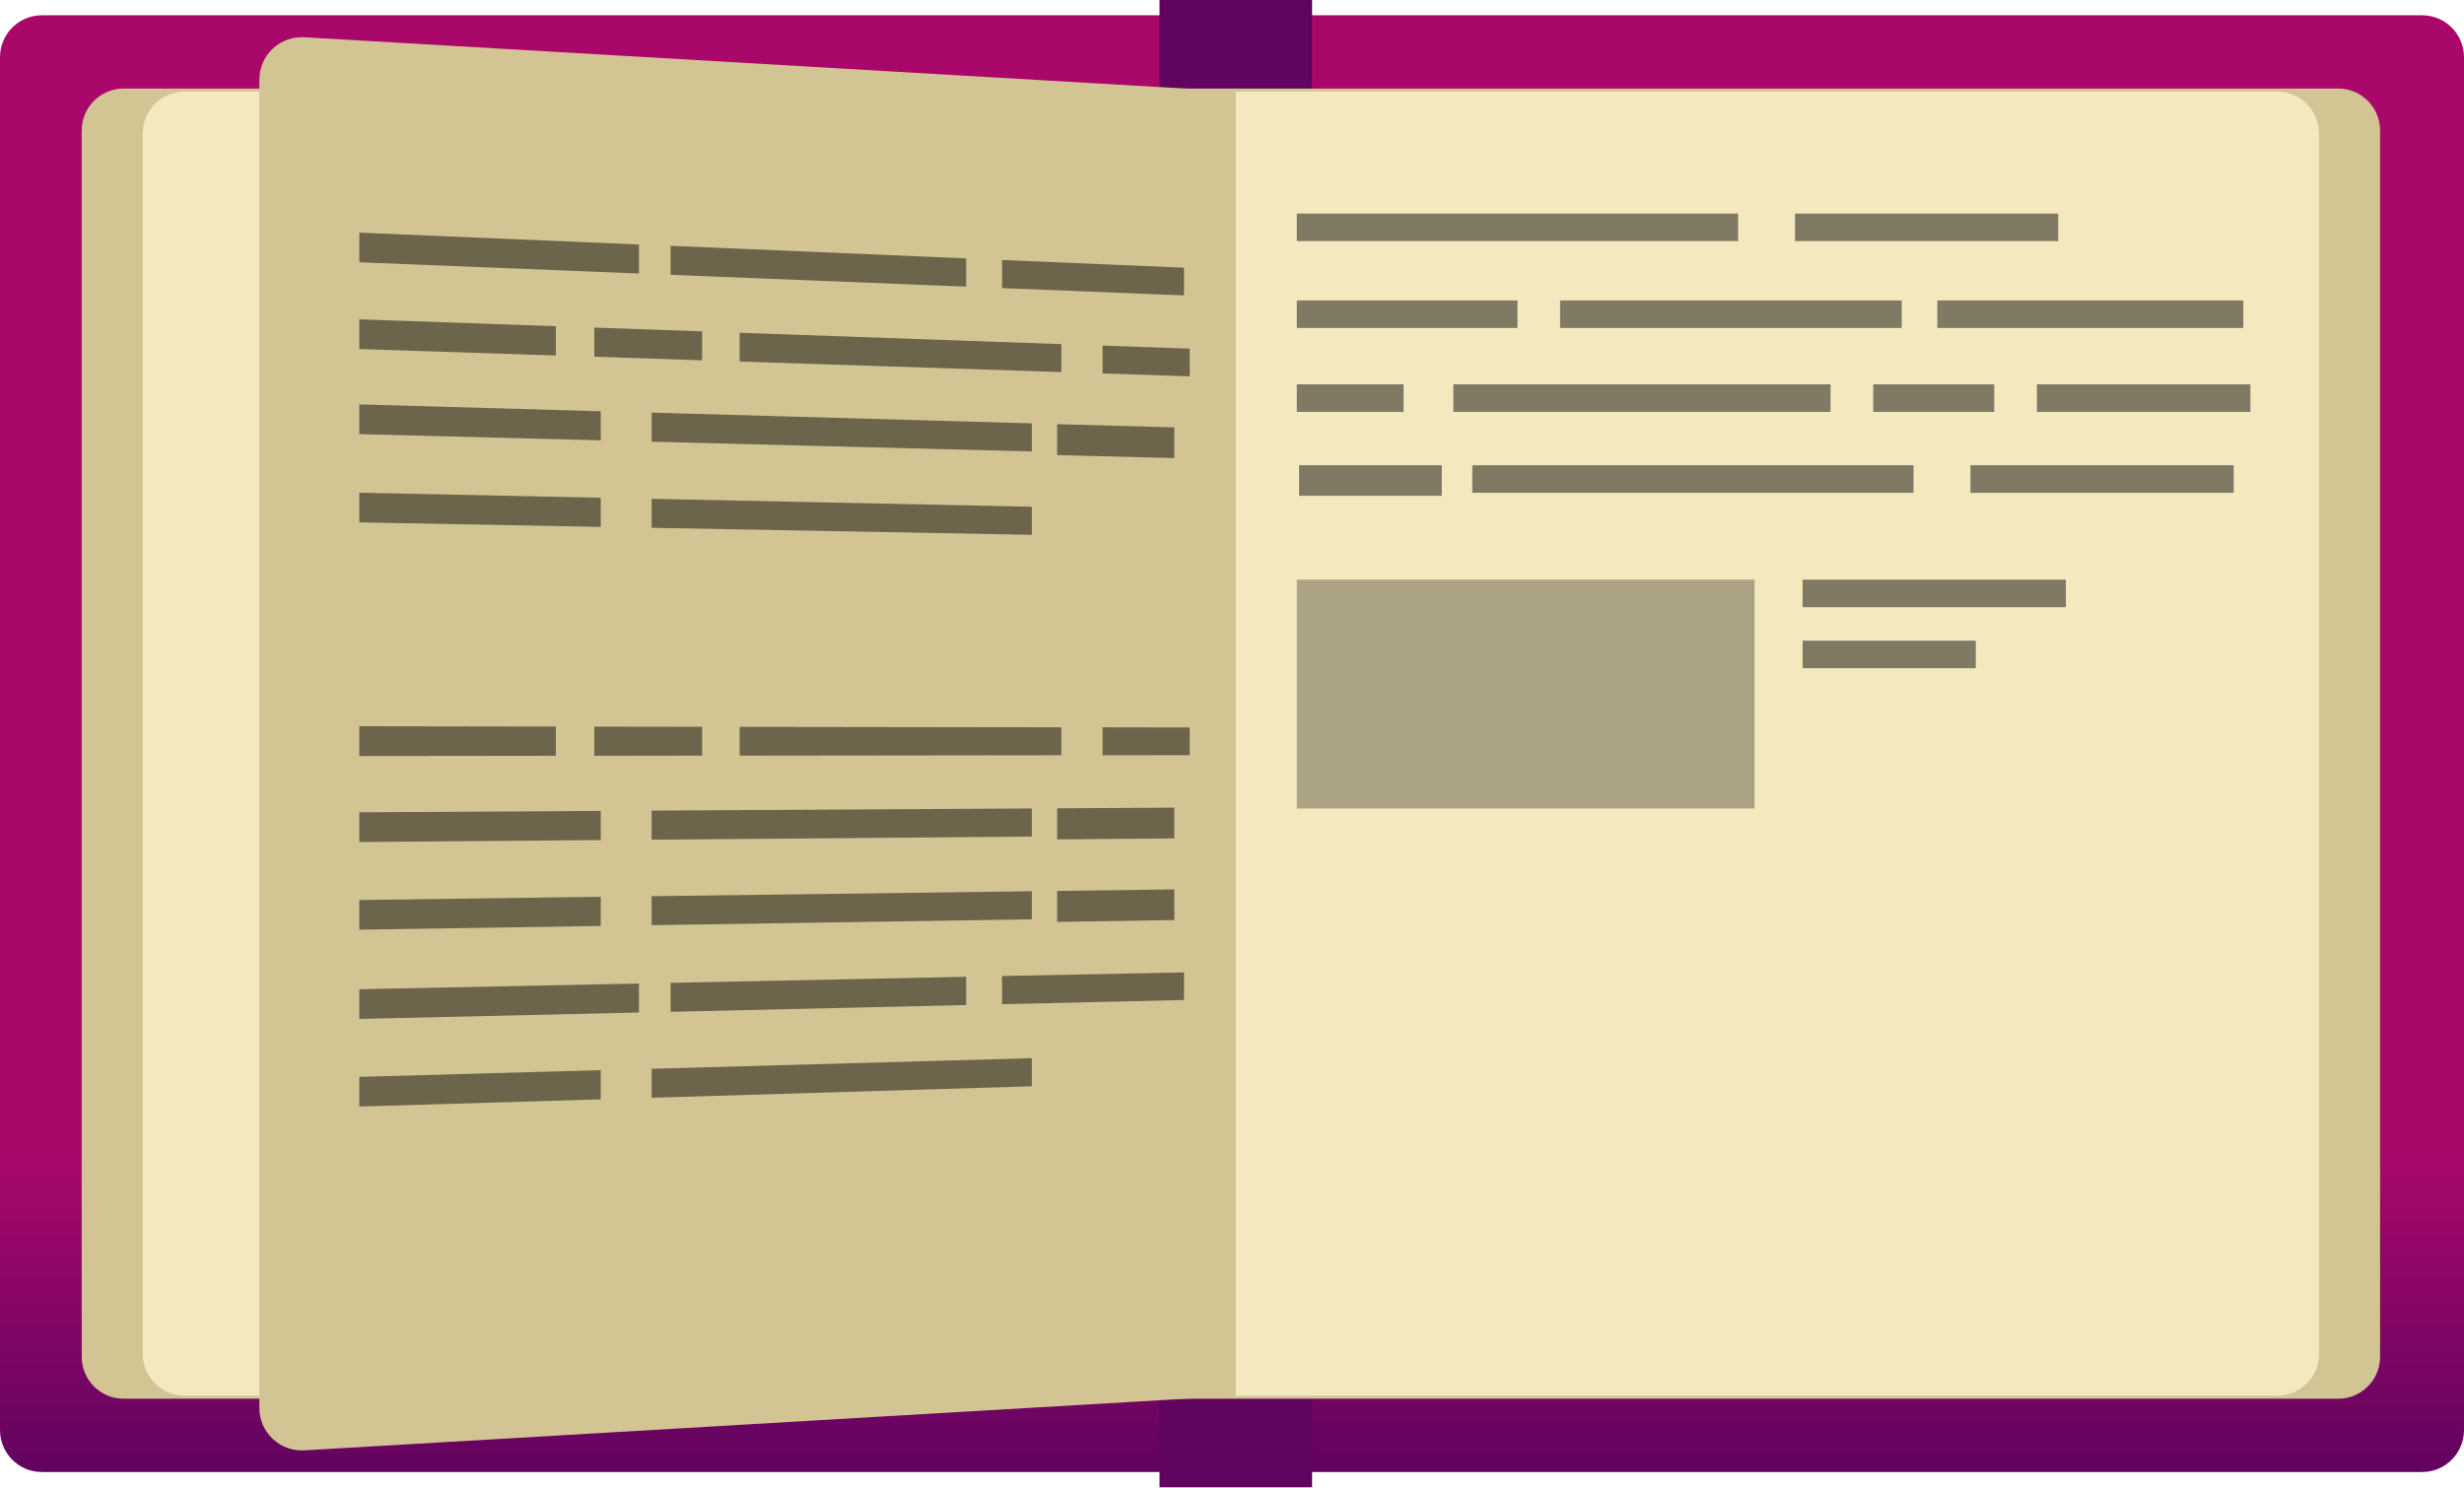
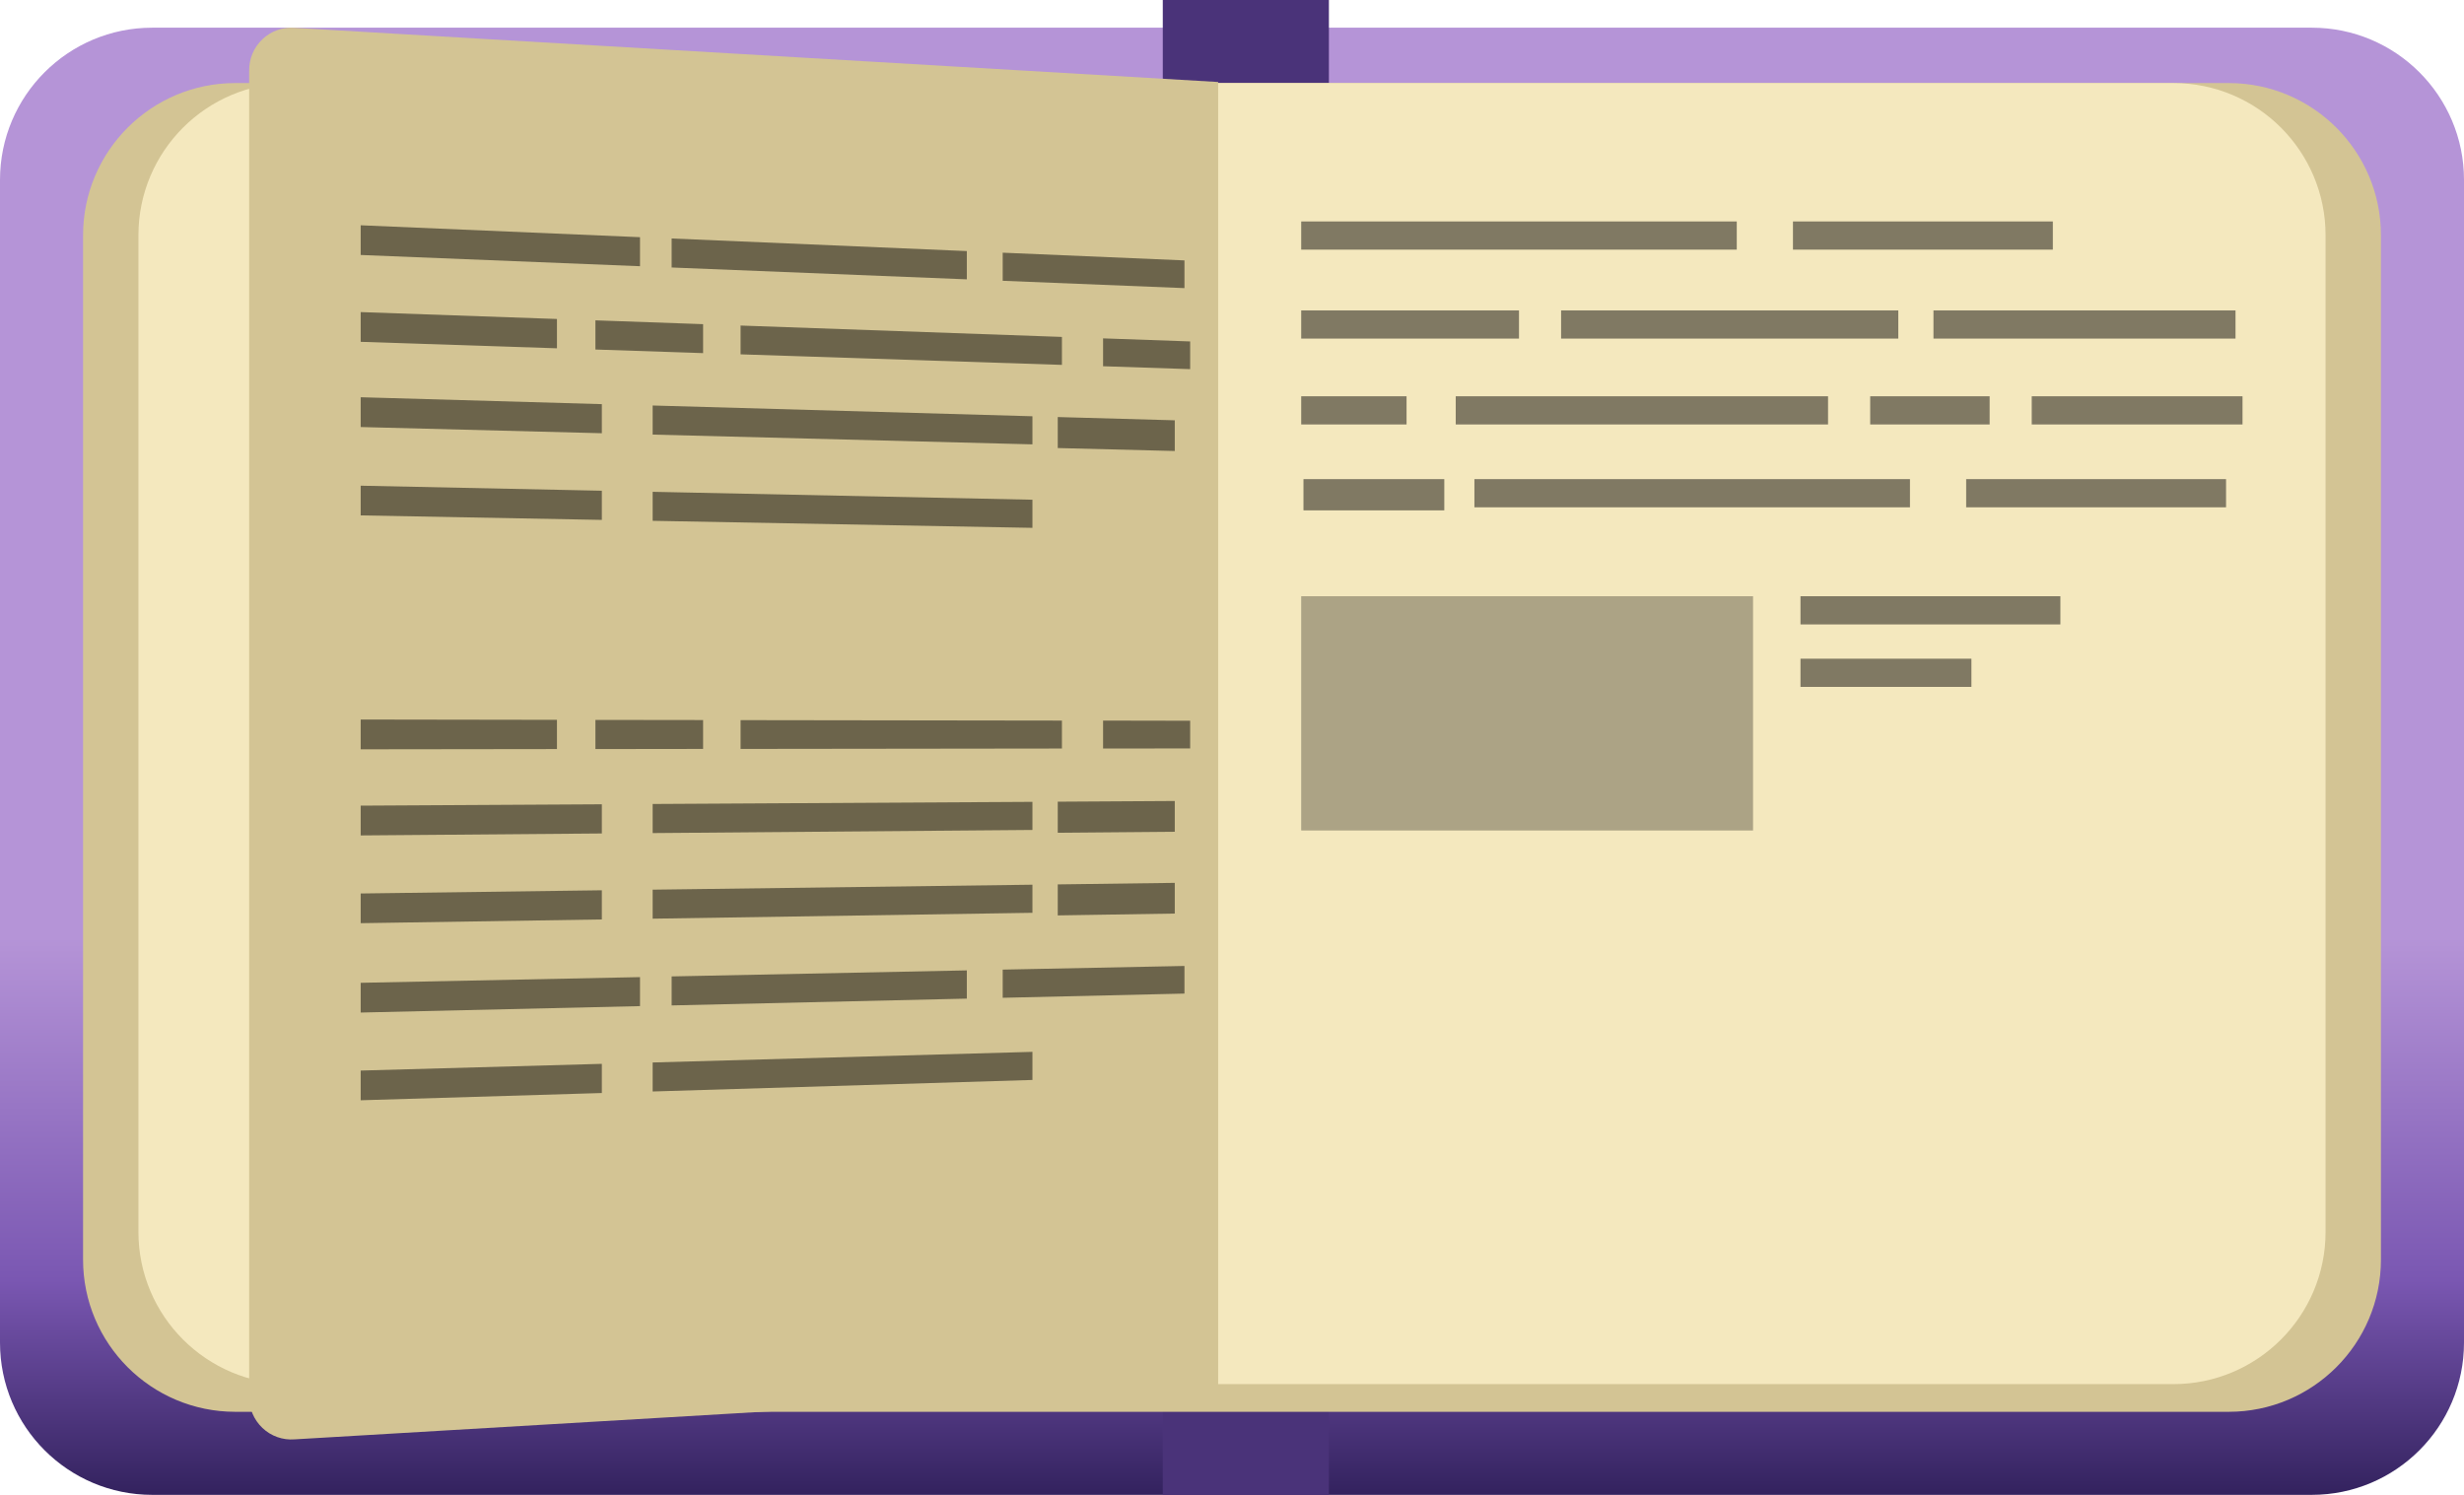
- <svg xmlns="http://www.w3.org/2000/svg" viewBox="0 0 323 195">
+ <svg xmlns="http://www.w3.org/2000/svg" width="89px" height="54px" viewBox="0 0 89 54" version="1.1">
  <defs>
-     <style>.cls-1{isolation:isolate;}.cls-2{fill:url(#linear-gradient);}.cls-3{fill:#61045f;}.cls-4{fill:#d3c494;}.cls-5{fill:#f4e8be;}.cls-6{opacity:0.6;}.cls-6,.cls-9{mix-blend-mode:multiply;}.cls-7{fill:#333;}.cls-8{fill:gray;}.cls-9{opacity:0.61;}</style>
-     <linearGradient id="linear-gradient" x1="161.5" y1="2" x2="161.5" y2="193" gradientUnits="userSpaceOnUse">
-       <stop offset="0.62" stop-color="#aa076b" />
-       <stop offset="0.78" stop-color="#aa076b" />
-       <stop offset="1" stop-color="#61045f" />
+     <linearGradient x1="50%" y1="62%" x2="50%" y2="100%" id="linearGradient-1">
+       <stop stop-color="#B594D7" offset="0%" />
+       <stop stop-color="#7A57B2" offset="61.454%" />
+       <stop stop-color="#33225E" offset="100%" />
    </linearGradient>
  </defs>
-   <g class="cls-1">
-     <g id="Layer_2" data-name="Layer 2">
-       <g id="Layer_1-2" data-name="Layer 1">
-         <rect class="cls-2" y="2" width="323" height="191" rx="5.5" ry="5.5" />
-         <rect class="cls-3" x="152" width="20" height="195" />
-         <rect class="cls-4" x="10.71" y="11.61" width="301.29" height="171.78" rx="5.5" ry="5.5" />
-         <rect class="cls-5" x="18.71" y="12" width="285.29" height="171" rx="5.5" ry="5.5" />
-         <g class="cls-6">
-           <rect class="cls-7" x="170" y="28" width="57.84" height="3.61" />
-           <rect class="cls-7" x="235.3" y="28" width="34.51" height="3.61" />
-           <rect class="cls-7" x="170" y="39.39" width="28.92" height="3.61" />
-           <rect class="cls-7" x="204.51" y="39.39" width="44.78" height="3.61" />
-           <rect class="cls-7" x="253.96" y="39.39" width="40.11" height="3.61" />
-           <rect class="cls-7" x="170" y="50.39" width="13.99" height="3.61" />
-           <rect class="cls-7" x="190.52" y="50.39" width="49.44" height="3.61" />
-           <rect class="cls-7" x="245.56" y="50.39" width="15.86" height="3.61" />
-           <rect class="cls-7" x="267.01" y="50.39" width="27.99" height="3.61" />
-           <rect class="cls-7" x="193" y="61" width="57.84" height="3.61" />
-           <rect class="cls-7" x="258.3" y="61" width="34.51" height="3.61" />
-           <rect class="cls-7" x="170.3" y="61" width="18.7" height="4" />
-           <rect class="cls-8" x="170" y="76" width="60" height="30" />
-           <rect class="cls-7" x="236.3" y="76" width="34.51" height="3.61" />
-           <rect class="cls-7" x="236.3" y="84" width="22.7" height="3.61" />
+   <g id="Welcome" stroke="none" stroke-width="1" fill="none" fill-rule="evenodd">
+     <g id="Desktop-HD" transform="translate(-969, -561)" fill-rule="nonzero">
+       <g id="Notebook" transform="translate(969, 561)">
+         <rect id="Rectangle-path" fill="url(#linearGradient-1)" x="0" y="1" width="89" height="53" rx="5.5" />
+         <rect id="Rectangle-path" fill="#4A3379" x="42" y="0" width="6" height="54" />
+         <rect id="Rectangle-path" fill="#D3C494" x="3" y="3" width="83" height="48" rx="5.5" />
+         <rect id="Rectangle-path" fill="#F4E8BE" x="5" y="3" width="79" height="47" rx="5.5" />
+         <g id="Group" opacity="0.6" style="mix-blend-mode: multiply;" transform="translate(47, 8)">
+           <rect id="Rectangle-path" fill="#333333" x="0" y="0" width="15.732" height="1.018" />
+           <rect id="Rectangle-path" fill="#333333" x="17.762" y="0" width="9.387" height="1.018" />
+           <rect id="Rectangle-path" fill="#333333" x="0" y="3.213" width="7.866" height="1.018" />
+           <rect id="Rectangle-path" fill="#333333" x="9.387" y="3.213" width="12.18" height="1.018" />
+           <rect id="Rectangle-path" fill="#333333" x="22.837" y="3.213" width="10.91" height="1.018" />
+           <rect id="Rectangle-path" fill="#333333" x="0" y="6.315" width="3.805" height="1.018" />
+           <rect id="Rectangle-path" fill="#333333" x="5.581" y="6.315" width="13.448" height="1.018" />
+           <rect id="Rectangle-path" fill="#333333" x="20.552" y="6.315" width="4.314" height="1.018" />
+           <rect id="Rectangle-path" fill="#333333" x="26.387" y="6.315" width="7.613" height="1.018" />
+           <rect id="Rectangle-path" fill="#333333" x="6.256" y="9.308" width="15.732" height="1.018" />
+           <rect id="Rectangle-path" fill="#333333" x="24.018" y="9.308" width="9.387" height="1.018" />
+           <rect id="Rectangle-path" fill="#333333" x="0.082" y="9.308" width="5.086" height="1.128" />
+           <rect id="Rectangle-path" fill="#808080" x="0" y="13.538" width="16.32" height="8.462" />
+           <rect id="Rectangle-path" fill="#333333" x="18.034" y="13.538" width="9.387" height="1.018" />
+           <rect id="Rectangle-path" fill="#333333" x="18.034" y="15.795" width="6.174" height="1.018" />
        </g>
-         <path class="cls-4" d="M162,183,40,190.15a5.57,5.57,0,0,1-6-5.63v-174a5.57,5.57,0,0,1,6-5.63L162,12Z" />
-         <g class="cls-9">
-           <polygon class="cls-7" points="85.42 69.2 135.26 70.12 135.26 66.44 85.42 65.4 85.42 69.2" />
-           <polygon class="cls-7" points="47.1 68.49 78.75 69.08 78.75 65.26 47.1 64.6 47.1 68.49" />
-           <polygon class="cls-7" points="131.36 37.77 155.21 38.73 155.21 35.1 131.36 34.09 131.36 37.77" />
-           <polygon class="cls-7" points="87.91 36.03 126.65 37.58 126.65 33.88 87.91 32.23 87.91 36.03" />
-           <polygon class="cls-7" points="47.1 34.39 83.76 35.86 83.76 32.06 47.1 30.5 47.1 34.39" />
-           <polygon class="cls-7" points="144.53 48.96 155.96 49.34 155.96 45.71 144.53 45.31 144.53 48.96" />
-           <polygon class="cls-7" points="96.96 47.4 139.13 48.78 139.13 45.12 96.96 43.63 96.96 47.4" />
-           <polygon class="cls-7" points="77.91 46.77 92.04 47.24 92.04 43.45 77.91 42.95 77.91 46.77" />
-           <polygon class="cls-7" points="47.1 45.76 72.86 46.61 72.86 42.77 47.1 41.87 47.1 45.76" />
-           <polygon class="cls-7" points="85.42 57.91 135.26 59.19 135.26 55.51 85.42 54.1 85.42 57.91" />
-           <polygon class="cls-7" points="47.1 56.92 78.75 57.73 78.75 53.92 47.1 53.02 47.1 56.92" />
-           <polygon class="cls-7" points="138.58 59.67 153.94 60.06 153.94 56.04 138.58 55.61 138.58 59.67" />
-           <polygon class="cls-7" points="144.53 99.02 155.96 99.01 155.96 95.38 144.53 95.36 144.53 99.02" />
-           <polygon class="cls-7" points="96.96 99.07 139.13 99.02 139.13 95.36 96.96 95.3 96.96 99.07" />
-           <polygon class="cls-7" points="77.91 99.09 92.04 99.07 92.04 95.29 77.91 95.27 77.91 99.09" />
-           <polygon class="cls-7" points="47.1 99.12 72.86 99.09 72.86 95.26 47.1 95.22 47.1 99.12" />
-           <polygon class="cls-7" points="85.42 110.09 135.26 109.68 135.26 106 85.42 106.28 85.42 110.09" />
-           <polygon class="cls-7" points="47.1 110.4 78.75 110.14 78.75 106.32 47.1 106.5 47.1 110.4" />
-           <polygon class="cls-7" points="138.58 110.05 153.94 109.92 153.94 105.89 138.58 105.98 138.58 110.05" />
-           <polygon class="cls-7" points="85.42 121.3 135.26 120.53 135.26 116.85 85.42 117.5 85.42 121.3" />
-           <polygon class="cls-7" points="47.1 121.89 78.75 121.4 78.75 117.58 47.1 118 47.1 121.89" />
-           <polygon class="cls-7" points="138.58 120.87 153.94 120.63 153.94 116.61 138.58 116.81 138.58 120.87" />
-           <polygon class="cls-7" points="131.36 131.66 155.21 131.11 155.21 127.49 131.36 127.97 131.36 131.66" />
-           <polygon class="cls-7" points="87.91 132.66 126.65 131.77 126.65 128.07 87.91 128.86 87.91 132.66" />
-           <polygon class="cls-7" points="47.1 133.59 83.76 132.75 83.76 128.95 47.1 129.7 47.1 133.59" />
-           <polygon class="cls-7" points="85.42 143.93 135.26 142.42 135.26 138.74 85.42 140.13 85.42 143.93" />
-           <polygon class="cls-7" points="47.1 145.08 78.75 144.13 78.75 140.31 47.1 141.19 47.1 145.08" />
+         <path d="M44,50.027 L10.641,51.995 C10.214,52.029 9.793,51.88 9.481,51.585 C9.169,51.29 8.994,50.877 9,50.446 L9,2.554 C8.994,2.123 9.169,1.71 9.481,1.415 C9.793,1.12 10.214,0.971 10.641,1.005 L44,2.962 L44,50.027 Z" id="Shape" fill="#D3C494" />
+         <g id="Group" opacity="0.61" style="mix-blend-mode: multiply;" transform="translate(13, 8)" fill="#333333">
+           <polygon id="Shape" points="10.574 10.814 24.292 11.068 24.292 10.052 10.574 9.766" />
+           <polygon id="Shape" points="0.028 10.618 8.739 10.781 8.739 9.727 0.028 9.545" />
+           <polygon id="Shape" points="23.218 2.143 29.783 2.408 29.783 1.407 23.218 1.128" />
+           <polygon id="Shape" points="11.26 1.663 21.922 2.091 21.922 1.07 11.26 0.615" />
+           <polygon id="Shape" points="0.028 1.211 10.117 1.617 10.117 0.568 0.028 0.138" />
+           <polygon id="Shape" points="26.843 5.23 29.989 5.335 29.989 4.334 26.843 4.223" />
+           <polygon id="Shape" points="13.75 4.8 25.357 5.181 25.357 4.171 13.75 3.76" />
+           <polygon id="Shape" points="8.507 4.626 12.396 4.756 12.396 3.71 8.507 3.572" />
+           <polygon id="Shape" points="0.028 4.348 7.117 4.582 7.117 3.523 0.028 3.274" />
+           <polygon id="Shape" points="10.574 7.699 24.292 8.052 24.292 7.037 10.574 6.648" />
+           <polygon id="Shape" points="0.028 7.426 8.739 7.65 8.739 6.599 0.028 6.35" />
+           <polygon id="Shape" points="25.206 8.185 29.433 8.292 29.433 7.183 25.206 7.065" />
+           <polygon id="Shape" points="26.843 19.04 29.989 19.037 29.989 18.036 26.843 18.03" />
+           <polygon id="Shape" points="13.75 19.054 25.357 19.04 25.357 18.03 13.75 18.014" />
+           <polygon id="Shape" points="8.507 19.059 12.396 19.054 12.396 18.011 8.507 18.006" />
+           <polygon id="Shape" points="0.028 19.068 7.117 19.059 7.117 18.003 0.028 17.992" />
+           <polygon id="Shape" points="10.574 22.094 24.292 21.981 24.292 20.966 10.574 21.043" />
+           <polygon id="Shape" points="0.028 22.179 8.739 22.108 8.739 21.054 0.028 21.103" />
+           <polygon id="Shape" points="25.206 22.083 29.433 22.047 29.433 20.935 25.206 20.96" />
+           <polygon id="Shape" points="10.574 25.186 24.292 24.974 24.292 23.959 10.574 24.138" />
+           <polygon id="Shape" points="0.028 25.349 8.739 25.214 8.739 24.16 0.028 24.276" />
+           <polygon id="Shape" points="25.206 25.068 29.433 25.001 29.433 23.892 25.206 23.948" />
+           <polygon id="Shape" points="23.218 28.044 29.783 27.892 29.783 26.894 23.218 27.026" />
+           <polygon id="Shape" points="11.26 28.32 21.922 28.074 21.922 27.054 11.26 27.272" />
+           <polygon id="Shape" points="0.028 28.577 10.117 28.345 10.117 27.297 0.028 27.503" />
+           <polygon id="Shape" points="10.574 31.429 24.292 31.012 24.292 29.997 10.574 30.381" />
+           <polygon id="Shape" points="0.028 31.746 8.739 31.484 8.739 30.43 0.028 30.673" />
        </g>
      </g>
    </g>
  </g>
</svg>
